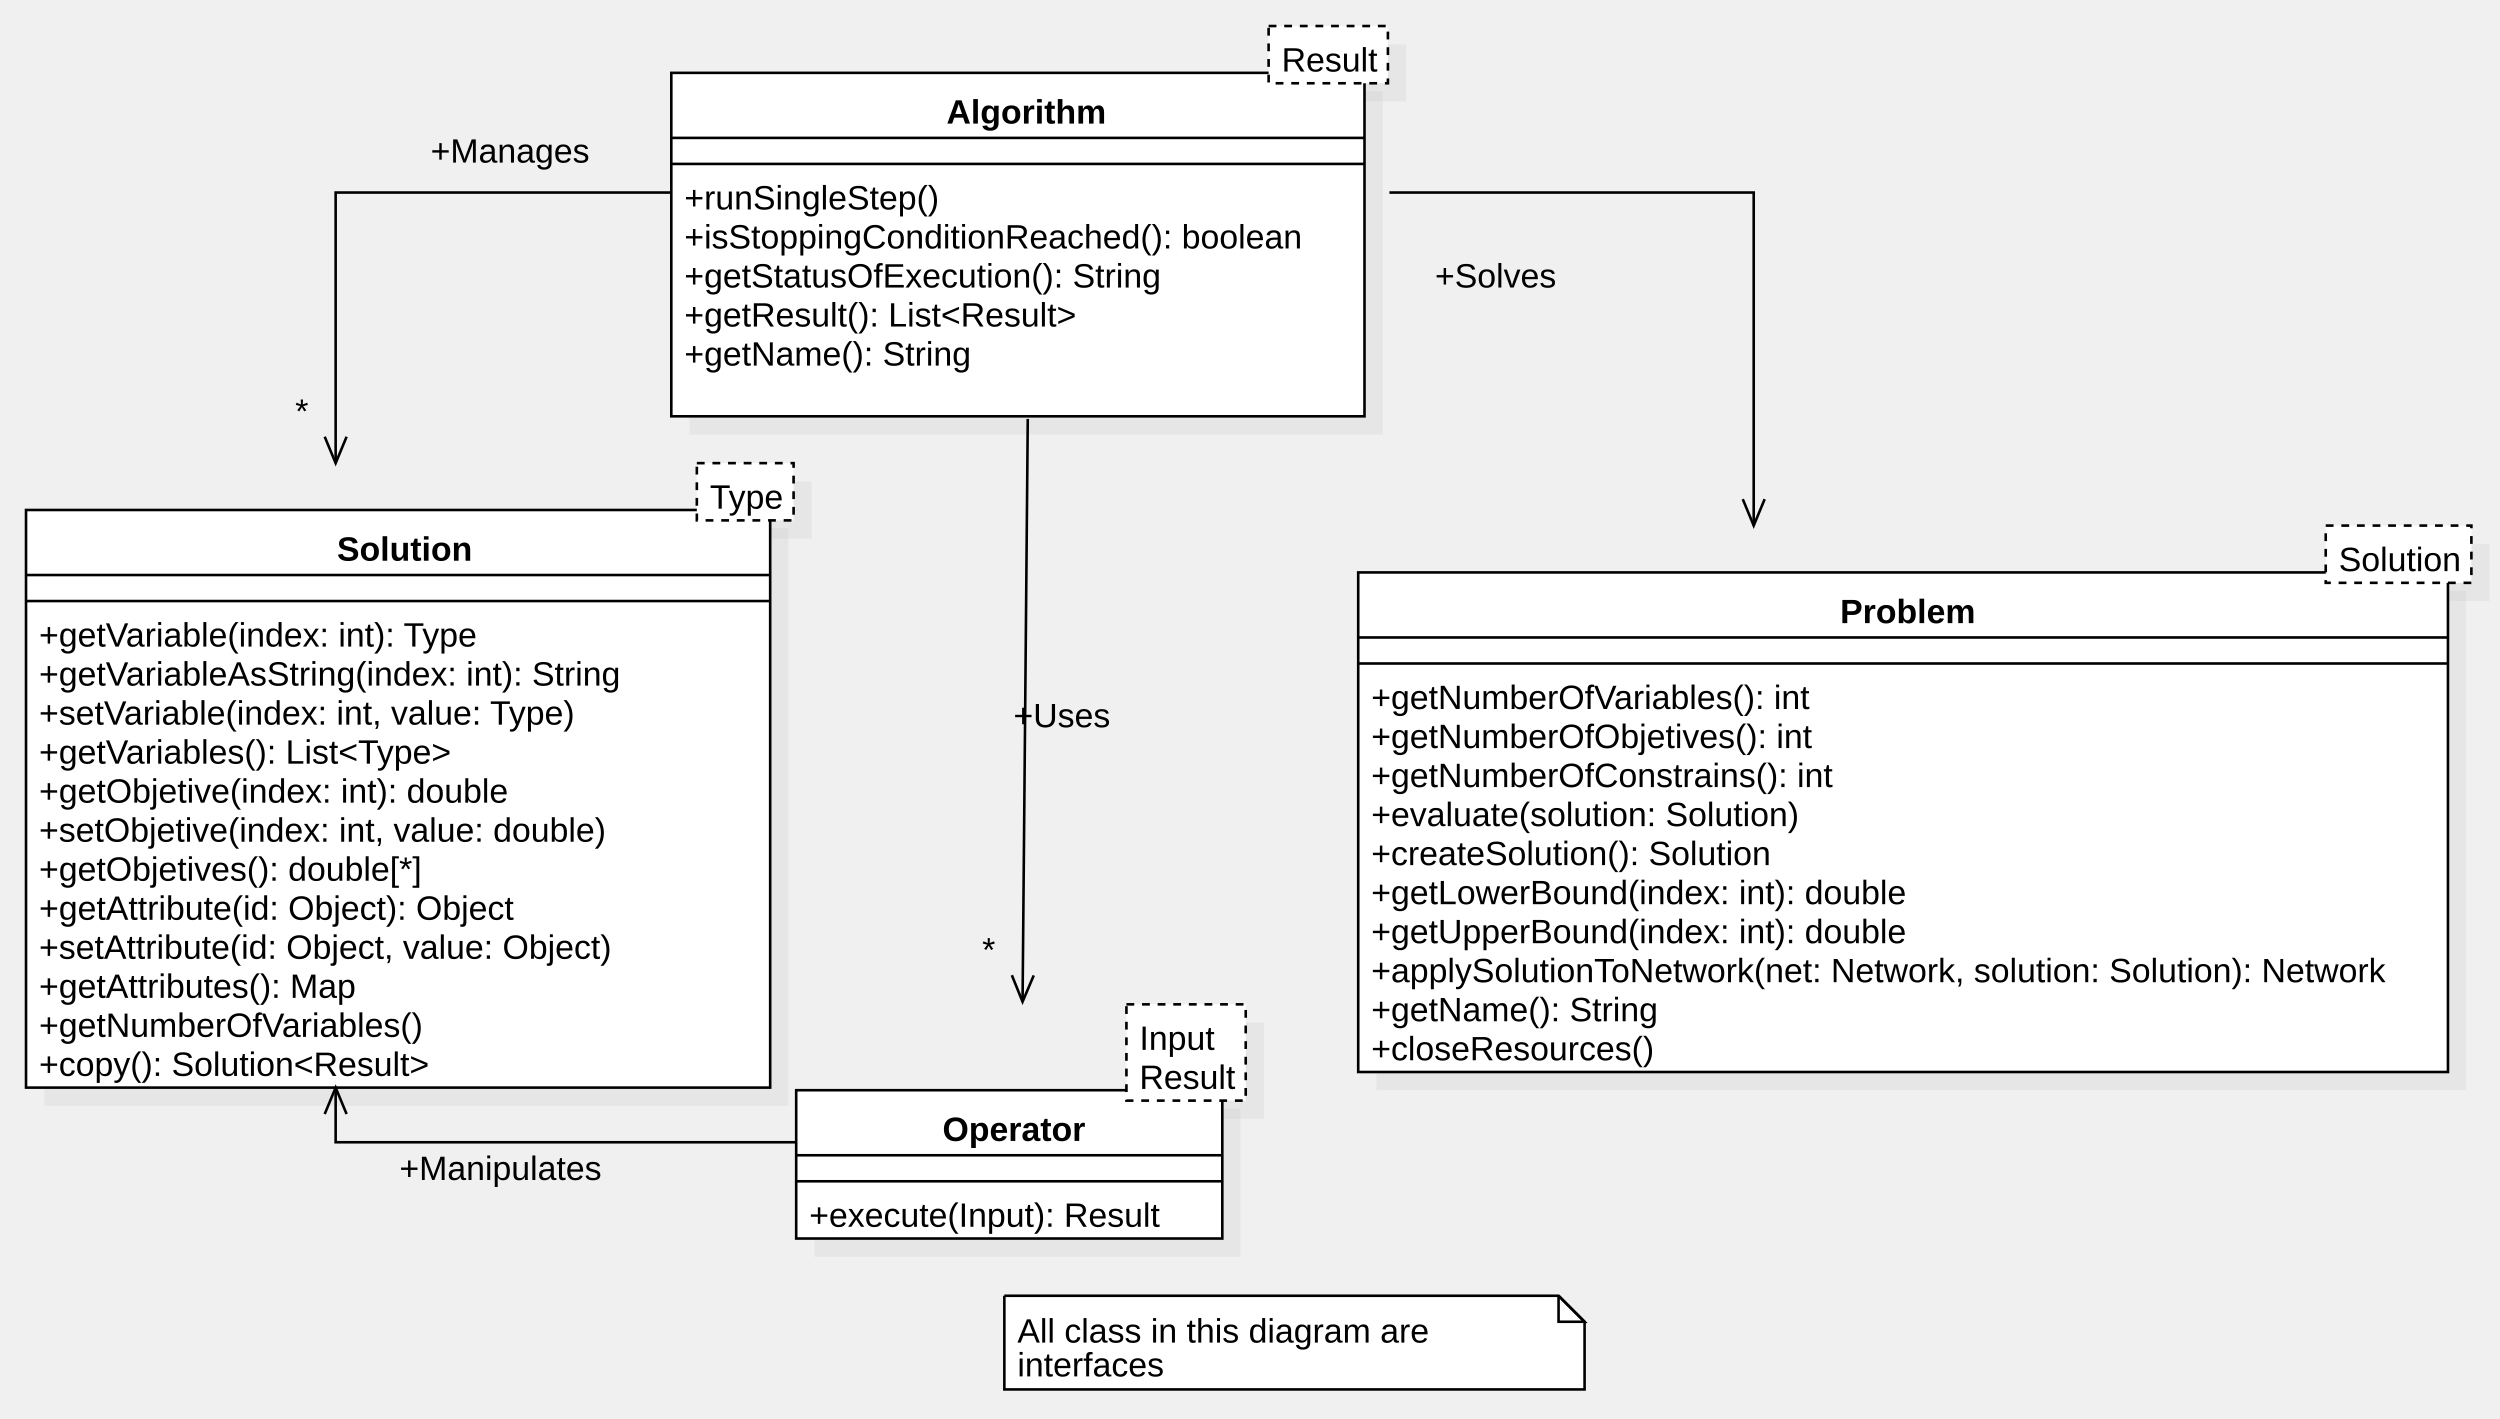
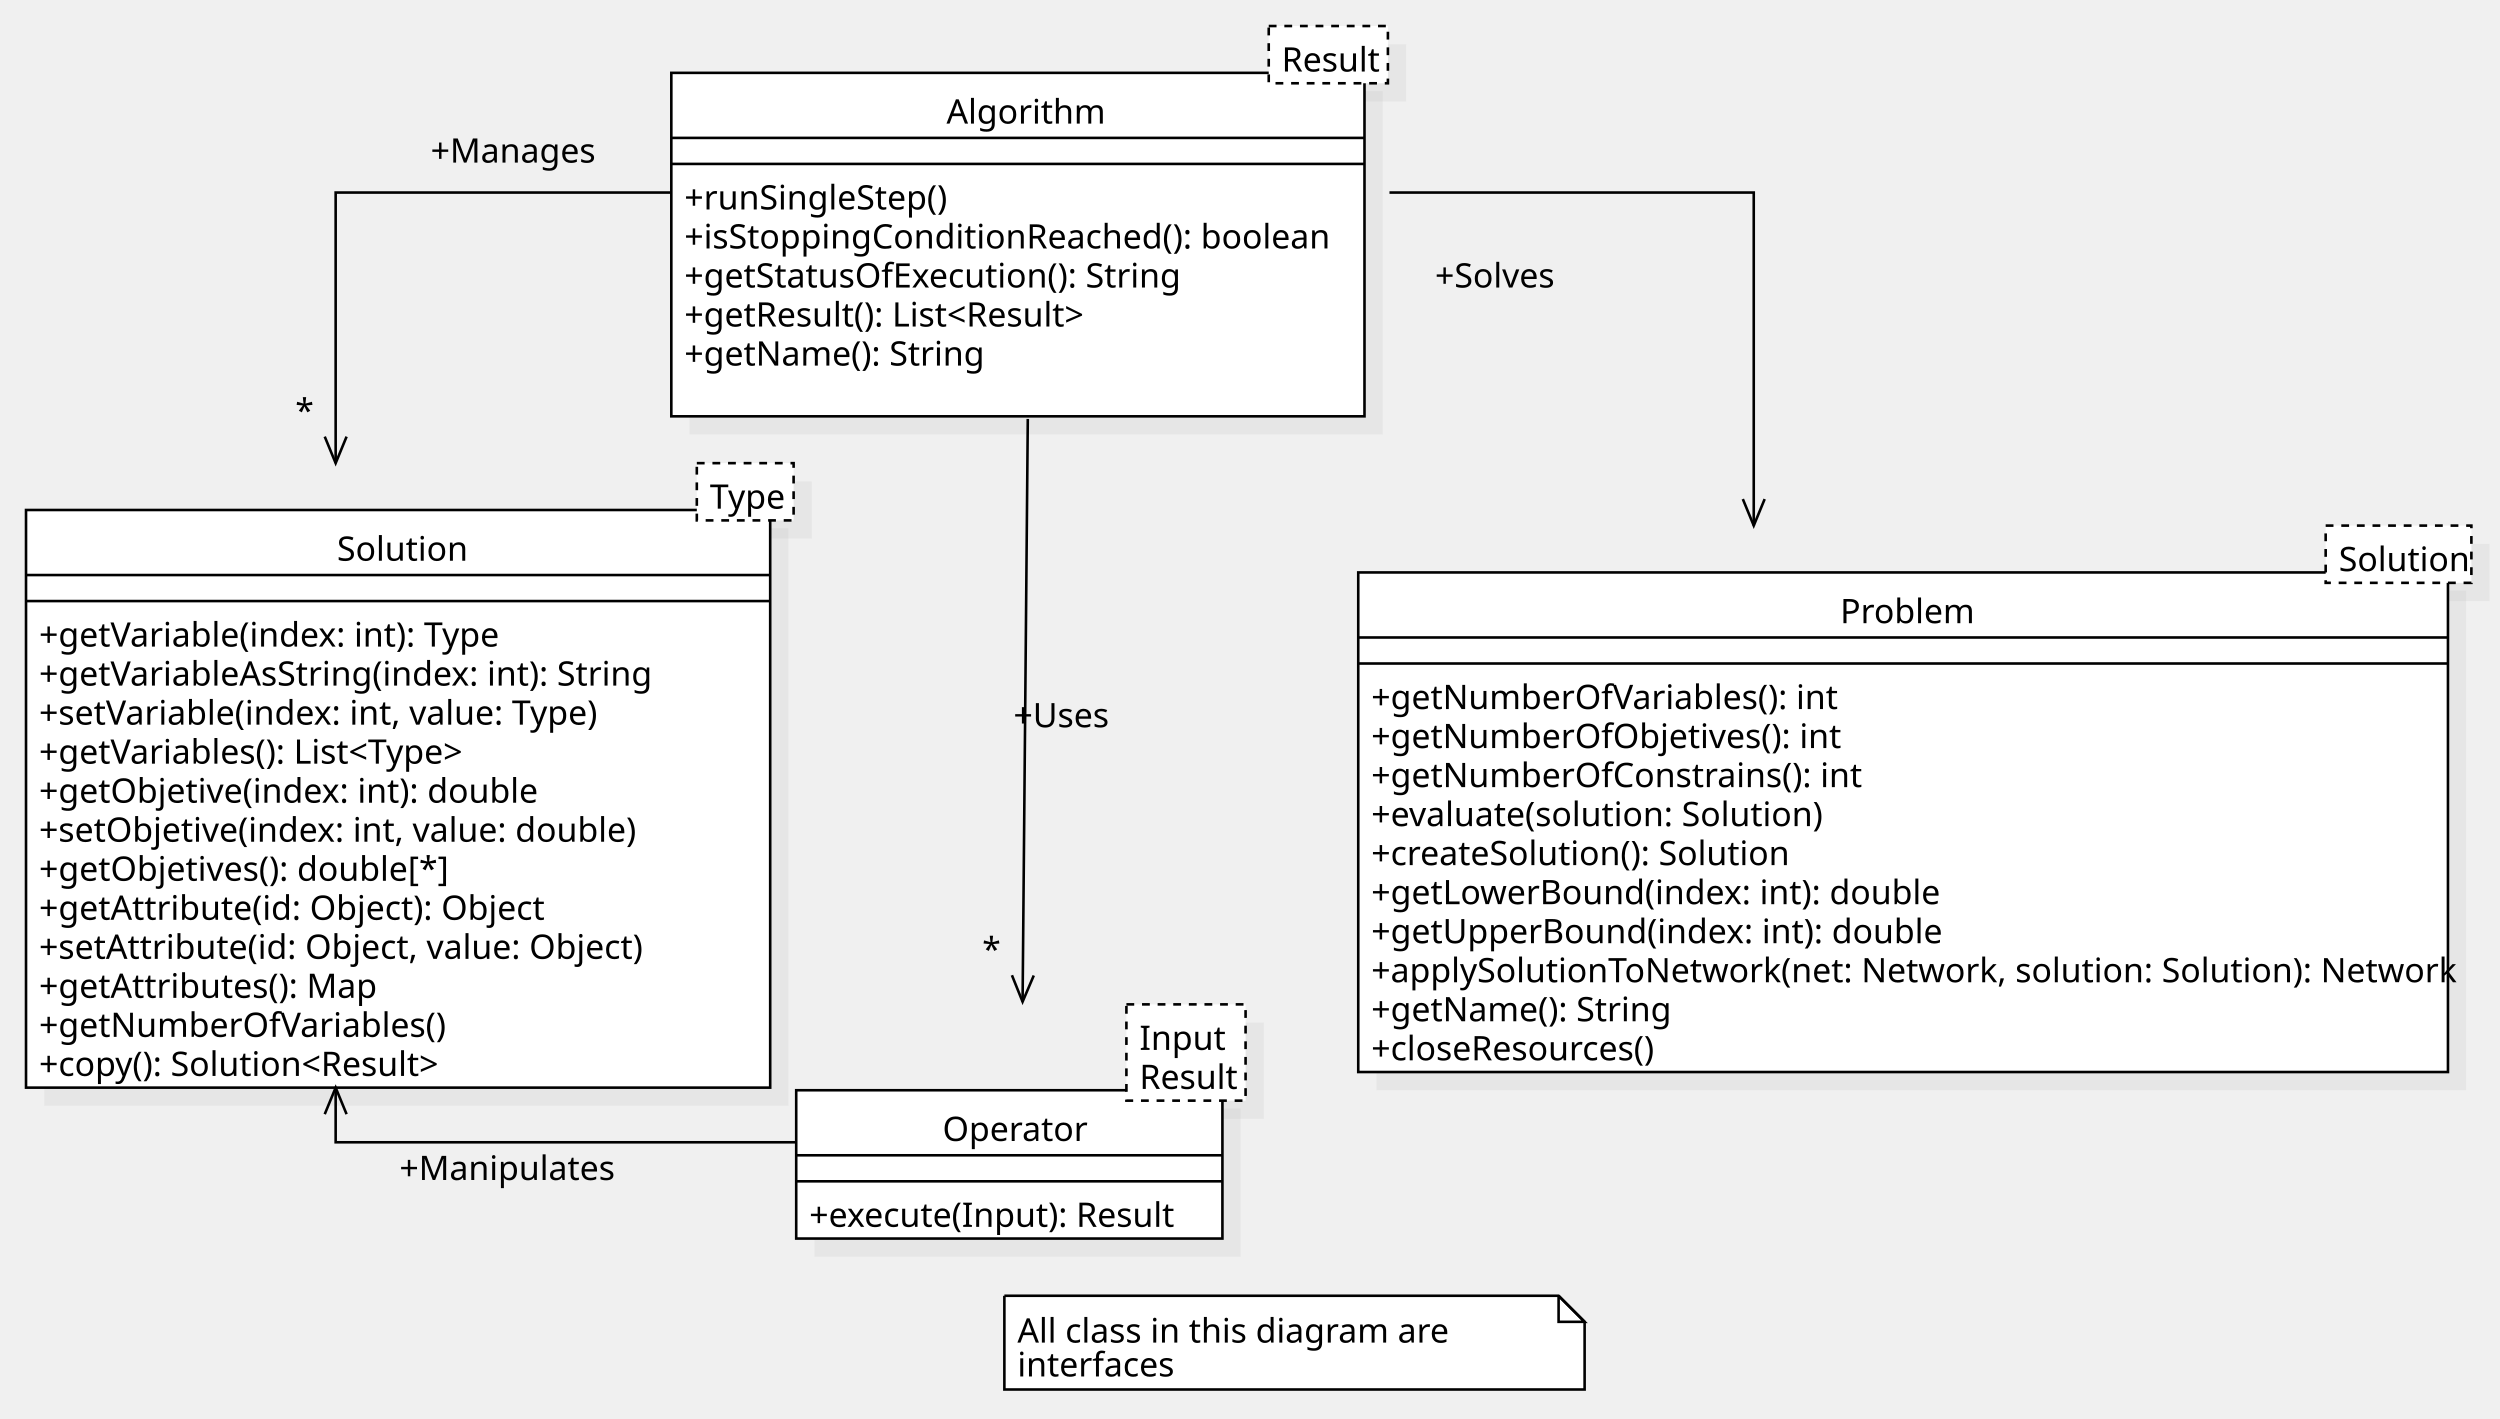
- <svg xmlns="http://www.w3.org/2000/svg" version="1.1" width="960.822" height="545">
-   <defs />
+ <svg xmlns="http://www.w3.org/2000/svg" version="1.0" id="Capa_1" x="0px" y="0px" viewBox="0 0 960.8 545" style="enable-background:new 0 0 960.8 545;" xml:space="preserve">
+   <style type="text/css">
+ 	.st0{opacity:0.2;fill:#C0C0C0;enable-background:new    ;}
+ 	.st1{fill:#FFFFFF;}
+ 	.st2{fill:none;stroke:#000000;stroke-miterlimit:10;}
+ 	.st3{font-family:'Arial-BoldMT';}
+ 	.st4{font-size:13px;}
+ 	.st5{font-family:'ArialMT';}
+ 	.st6{fill:none;stroke:#000000;stroke-miterlimit:10;stroke-dasharray:3;}
+ </style>
  <g>
    <g transform="translate(-214,-390) scale(1,1)">
-       <rect fill="#C0C0C0" stroke="none" x="479" y="425" width="266.415" height="132" opacity="0.2" />
-     </g>
-     <g transform="translate(-214,-390) scale(1,1)">
-       <rect fill="#C0C0C0" stroke="none" x="708.567" y="407" width="45.848" height="22" opacity="0.2" />
-     </g>
-     <g transform="translate(-214,-390) scale(1,1)">
-       <rect fill="#ffffff" stroke="none" x="472" y="418" width="266.415" height="132" />
-     </g>
-     <g transform="translate(-214,-390) scale(1,1)">
-       <path fill="none" stroke="#000000" d="M 472 418 L 738.415 418 L 738.415 550 L 472 550 L 472 418 Z Z" stroke-miterlimit="10" />
-     </g>
-     <g transform="translate(-214,-390) scale(1,1)">
-       <path fill="none" stroke="#000000" d="M 472 443 L 738.415 443" stroke-miterlimit="10" />
-     </g>
-     <g transform="translate(-214,-390) scale(1,1)">
-       <path fill="none" stroke="#000000" d="M 472 453 L 738.415 453" stroke-miterlimit="10" />
-     </g>
-     <g transform="translate(-214,-390) scale(1,1)">
-       <g>
-         <path fill="none" stroke="none" />
-         <text fill="#000000" stroke="none" font-family="Arial" font-size="13px" font-style="normal" font-weight="bold" text-decoration="none" x="577.754" y="437.5">Algorithm</text>
-       </g>
-     </g>
-     <g transform="translate(-214,-390) scale(1,1)">
-       <g>
-         <path fill="none" stroke="none" />
-         <text fill="#000000" stroke="none" font-family="Arial" font-size="13px" font-style="normal" font-weight="normal" text-decoration="none" x="477" y="470.5">+runSingleStep()</text>
-       </g>
-     </g>
-     <g transform="translate(-214,-390) scale(1,1)">
-       <g>
-         <path fill="none" stroke="none" />
-         <text fill="#000000" stroke="none" font-family="Arial" font-size="13px" font-style="normal" font-weight="normal" text-decoration="none" x="477" y="485.5">+isStoppingConditionReached(): boolean</text>
-       </g>
-     </g>
-     <g transform="translate(-214,-390) scale(1,1)">
-       <g>
-         <path fill="none" stroke="none" />
-         <text fill="#000000" stroke="none" font-family="Arial" font-size="13px" font-style="normal" font-weight="normal" text-decoration="none" x="477" y="500.5">+getStatusOfExecution(): String</text>
-       </g>
-     </g>
-     <g transform="translate(-214,-390) scale(1,1)">
-       <g>
-         <path fill="none" stroke="none" />
-         <text fill="#000000" stroke="none" font-family="Arial" font-size="13px" font-style="normal" font-weight="normal" text-decoration="none" x="477" y="515.5">+getResult(): List&lt;Result&gt;</text>
-       </g>
-     </g>
-     <g transform="translate(-214,-390) scale(1,1)">
-       <g>
-         <path fill="none" stroke="none" />
-         <text fill="#000000" stroke="none" font-family="Arial" font-size="13px" font-style="normal" font-weight="normal" text-decoration="none" x="477" y="530.5">+getName(): String</text>
-       </g>
-     </g>
-     <g transform="translate(-214,-390) scale(1,1)">
-       <rect fill="#ffffff" stroke="none" x="701.567" y="400" width="45.848" height="22" />
-     </g>
-     <g transform="translate(-214,-390) scale(1,1)">
-       <path fill="none" stroke="#000000" d="M 701.567 400 L 747.415 400 L 747.415 422 L 701.567 422 L 701.567 400 Z Z" stroke-miterlimit="10" stroke-dasharray="3" />
-     </g>
-     <g transform="translate(-214,-390) scale(1,1)">
-       <g>
-         <path fill="none" stroke="none" />
-         <text fill="#000000" stroke="none" font-family="Arial" font-size="13px" font-style="normal" font-weight="normal" text-decoration="none" x="706.567" y="417.5">Result</text>
-       </g>
-     </g>
-     <g transform="translate(-214,-390) scale(1,1)">
-       <rect fill="#C0C0C0" stroke="none" x="231" y="593" width="286" height="222" opacity="0.2" />
-     </g>
-     <g transform="translate(-214,-390) scale(1,1)">
-       <rect fill="#C0C0C0" stroke="none" x="488.816" y="575" width="37.184" height="22" opacity="0.2" />
-     </g>
-     <g transform="translate(-214,-390) scale(1,1)">
-       <rect fill="#ffffff" stroke="none" x="224" y="586" width="286" height="222" />
-     </g>
-     <g transform="translate(-214,-390) scale(1,1)">
-       <path fill="none" stroke="#000000" d="M 224 586 L 510 586 L 510 808 L 224 808 L 224 586 Z Z" stroke-miterlimit="10" />
-     </g>
-     <g transform="translate(-214,-390) scale(1,1)">
-       <path fill="none" stroke="#000000" d="M 224 611 L 510 611" stroke-miterlimit="10" />
-     </g>
-     <g transform="translate(-214,-390) scale(1,1)">
-       <path fill="none" stroke="#000000" d="M 224 621 L 510 621" stroke-miterlimit="10" />
-     </g>
-     <g transform="translate(-214,-390) scale(1,1)">
-       <g>
-         <path fill="none" stroke="none" />
-         <text fill="#000000" stroke="none" font-family="Arial" font-size="13px" font-style="normal" font-weight="bold" text-decoration="none" x="343.51" y="605.5">Solution</text>
-       </g>
-     </g>
-     <g transform="translate(-214,-390) scale(1,1)">
-       <g>
-         <path fill="none" stroke="none" />
-         <text fill="#000000" stroke="none" font-family="Arial" font-size="13px" font-style="normal" font-weight="normal" text-decoration="none" x="229" y="638.5">+getVariable(index: int): Type</text>
-       </g>
-     </g>
-     <g transform="translate(-214,-390) scale(1,1)">
-       <g>
-         <path fill="none" stroke="none" />
-         <text fill="#000000" stroke="none" font-family="Arial" font-size="13px" font-style="normal" font-weight="normal" text-decoration="none" x="229" y="653.5">+getVariableAsString(index: int): String</text>
-       </g>
-     </g>
-     <g transform="translate(-214,-390) scale(1,1)">
-       <g>
-         <path fill="none" stroke="none" />
-         <text fill="#000000" stroke="none" font-family="Arial" font-size="13px" font-style="normal" font-weight="normal" text-decoration="none" x="229" y="668.5">+setVariable(index: int, value: Type)</text>
-       </g>
-     </g>
-     <g transform="translate(-214,-390) scale(1,1)">
-       <g>
-         <path fill="none" stroke="none" />
-         <text fill="#000000" stroke="none" font-family="Arial" font-size="13px" font-style="normal" font-weight="normal" text-decoration="none" x="229" y="683.5">+getVariables(): List&lt;Type&gt;</text>
-       </g>
-     </g>
-     <g transform="translate(-214,-390) scale(1,1)">
-       <g>
-         <path fill="none" stroke="none" />
-         <text fill="#000000" stroke="none" font-family="Arial" font-size="13px" font-style="normal" font-weight="normal" text-decoration="none" x="229" y="698.5">+getObjetive(index: int): double</text>
-       </g>
-     </g>
-     <g transform="translate(-214,-390) scale(1,1)">
-       <g>
-         <path fill="none" stroke="none" />
-         <text fill="#000000" stroke="none" font-family="Arial" font-size="13px" font-style="normal" font-weight="normal" text-decoration="none" x="229" y="713.5">+setObjetive(index: int, value: double)</text>
-       </g>
-     </g>
-     <g transform="translate(-214,-390) scale(1,1)">
-       <g>
-         <path fill="none" stroke="none" />
-         <text fill="#000000" stroke="none" font-family="Arial" font-size="13px" font-style="normal" font-weight="normal" text-decoration="none" x="229" y="728.5">+getObjetives(): double[*]</text>
-       </g>
-     </g>
-     <g transform="translate(-214,-390) scale(1,1)">
-       <g>
-         <path fill="none" stroke="none" />
-         <text fill="#000000" stroke="none" font-family="Arial" font-size="13px" font-style="normal" font-weight="normal" text-decoration="none" x="229" y="743.5">+getAttribute(id: Object): Object</text>
-       </g>
-     </g>
-     <g transform="translate(-214,-390) scale(1,1)">
-       <g>
-         <path fill="none" stroke="none" />
-         <text fill="#000000" stroke="none" font-family="Arial" font-size="13px" font-style="normal" font-weight="normal" text-decoration="none" x="229" y="758.5">+setAttribute(id: Object, value: Object)</text>
-       </g>
-     </g>
-     <g transform="translate(-214,-390) scale(1,1)">
-       <g>
-         <path fill="none" stroke="none" />
-         <text fill="#000000" stroke="none" font-family="Arial" font-size="13px" font-style="normal" font-weight="normal" text-decoration="none" x="229" y="773.5">+getAttributes(): Map</text>
-       </g>
-     </g>
-     <g transform="translate(-214,-390) scale(1,1)">
-       <g>
-         <path fill="none" stroke="none" />
-         <text fill="#000000" stroke="none" font-family="Arial" font-size="13px" font-style="normal" font-weight="normal" text-decoration="none" x="229" y="788.5">+getNumberOfVariables()</text>
-       </g>
-     </g>
-     <g transform="translate(-214,-390) scale(1,1)">
-       <g>
-         <path fill="none" stroke="none" />
-         <text fill="#000000" stroke="none" font-family="Arial" font-size="13px" font-style="normal" font-weight="normal" text-decoration="none" x="229" y="803.5">+copy(): Solution&lt;Result&gt;</text>
-       </g>
-     </g>
-     <g transform="translate(-214,-390) scale(1,1)">
-       <rect fill="#ffffff" stroke="none" x="481.816" y="568" width="37.184" height="22" />
-     </g>
-     <g transform="translate(-214,-390) scale(1,1)">
-       <path fill="none" stroke="#000000" d="M 481.816 568 L 519 568 L 519 590 L 481.816 590 L 481.816 568 Z Z" stroke-miterlimit="10" stroke-dasharray="3" />
-     </g>
-     <g transform="translate(-214,-390) scale(1,1)">
-       <g>
-         <path fill="none" stroke="none" />
-         <text fill="#000000" stroke="none" font-family="Arial" font-size="13px" font-style="normal" font-weight="normal" text-decoration="none" x="486.816" y="585.5">Type</text>
-       </g>
-     </g>
-     <g transform="translate(-214,-390) scale(1,1)">
-       <rect fill="#C0C0C0" stroke="none" x="743" y="617" width="418.822" height="192" opacity="0.2" />
-     </g>
-     <g transform="translate(-214,-390) scale(1,1)">
-       <rect fill="#C0C0C0" stroke="none" x="1114.843" y="599" width="55.979" height="22" opacity="0.2" />
-     </g>
-     <g transform="translate(-214,-390) scale(1,1)">
-       <rect fill="#ffffff" stroke="none" x="736" y="610" width="418.822" height="192" />
-     </g>
-     <g transform="translate(-214,-390) scale(1,1)">
-       <path fill="none" stroke="#000000" d="M 736 610 L 1154.822 610 L 1154.822 802 L 736 802 L 736 610 Z Z" stroke-miterlimit="10" />
-     </g>
-     <g transform="translate(-214,-390) scale(1,1)">
-       <path fill="none" stroke="#000000" d="M 736 635 L 1154.822 635" stroke-miterlimit="10" />
-     </g>
-     <g transform="translate(-214,-390) scale(1,1)">
-       <path fill="none" stroke="#000000" d="M 736 645 L 1154.822 645" stroke-miterlimit="10" />
-     </g>
-     <g transform="translate(-214,-390) scale(1,1)">
-       <g>
-         <path fill="none" stroke="none" />
-         <text fill="#000000" stroke="none" font-family="Arial" font-size="13px" font-style="normal" font-weight="bold" text-decoration="none" x="921.208" y="629.5">Problem</text>
-       </g>
-     </g>
-     <g transform="translate(-214,-390) scale(1,1)">
-       <g>
-         <path fill="none" stroke="none" />
-         <text fill="#000000" stroke="none" font-family="Arial" font-size="13px" font-style="normal" font-weight="normal" text-decoration="none" x="741" y="662.5">+getNumberOfVariables(): int</text>
-       </g>
-     </g>
-     <g transform="translate(-214,-390) scale(1,1)">
-       <g>
-         <path fill="none" stroke="none" />
-         <text fill="#000000" stroke="none" font-family="Arial" font-size="13px" font-style="normal" font-weight="normal" text-decoration="none" x="741" y="677.5">+getNumberOfObjetives(): int</text>
-       </g>
-     </g>
-     <g transform="translate(-214,-390) scale(1,1)">
-       <g>
-         <path fill="none" stroke="none" />
-         <text fill="#000000" stroke="none" font-family="Arial" font-size="13px" font-style="normal" font-weight="normal" text-decoration="none" x="741" y="692.5">+getNumberOfConstrains(): int</text>
-       </g>
-     </g>
-     <g transform="translate(-214,-390) scale(1,1)">
-       <g>
-         <path fill="none" stroke="none" />
-         <text fill="#000000" stroke="none" font-family="Arial" font-size="13px" font-style="normal" font-weight="normal" text-decoration="none" x="741" y="707.5">+evaluate(solution: Solution)</text>
-       </g>
-     </g>
-     <g transform="translate(-214,-390) scale(1,1)">
-       <g>
-         <path fill="none" stroke="none" />
-         <text fill="#000000" stroke="none" font-family="Arial" font-size="13px" font-style="normal" font-weight="normal" text-decoration="none" x="741" y="722.5">+createSolution(): Solution</text>
-       </g>
-     </g>
-     <g transform="translate(-214,-390) scale(1,1)">
-       <g>
-         <path fill="none" stroke="none" />
-         <text fill="#000000" stroke="none" font-family="Arial" font-size="13px" font-style="normal" font-weight="normal" text-decoration="none" x="741" y="737.5">+getLowerBound(index: int): double</text>
-       </g>
-     </g>
-     <g transform="translate(-214,-390) scale(1,1)">
-       <g>
-         <path fill="none" stroke="none" />
-         <text fill="#000000" stroke="none" font-family="Arial" font-size="13px" font-style="normal" font-weight="normal" text-decoration="none" x="741" y="752.5">+getUpperBound(index: int): double</text>
-       </g>
-     </g>
-     <g transform="translate(-214,-390) scale(1,1)">
-       <g>
-         <path fill="none" stroke="none" />
-         <text fill="#000000" stroke="none" font-family="Arial" font-size="13px" font-style="normal" font-weight="normal" text-decoration="none" x="741" y="767.5">+applySolutionToNetwork(net: Network, solution: Solution): Network</text>
-       </g>
-     </g>
-     <g transform="translate(-214,-390) scale(1,1)">
-       <g>
-         <path fill="none" stroke="none" />
-         <text fill="#000000" stroke="none" font-family="Arial" font-size="13px" font-style="normal" font-weight="normal" text-decoration="none" x="741" y="782.5">+getName(): String</text>
-       </g>
-     </g>
-     <g transform="translate(-214,-390) scale(1,1)">
-       <g>
-         <path fill="none" stroke="none" />
-         <text fill="#000000" stroke="none" font-family="Arial" font-size="13px" font-style="normal" font-weight="normal" text-decoration="none" x="741" y="797.5">+closeResources()</text>
-       </g>
-     </g>
-     <g transform="translate(-214,-390) scale(1,1)">
-       <rect fill="#ffffff" stroke="none" x="1107.843" y="592" width="55.979" height="22" />
-     </g>
-     <g transform="translate(-214,-390) scale(1,1)">
-       <path fill="none" stroke="#000000" d="M 1107.843 592 L 1163.822 592 L 1163.822 614 L 1107.843 614 L 1107.843 592 Z Z" stroke-miterlimit="10" stroke-dasharray="3" />
-     </g>
-     <g transform="translate(-214,-390) scale(1,1)">
-       <g>
-         <path fill="none" stroke="none" />
-         <text fill="#000000" stroke="none" font-family="Arial" font-size="13px" font-style="normal" font-weight="normal" text-decoration="none" x="1112.843" y="609.5">Solution</text>
-       </g>
-     </g>
-     <g transform="translate(-214,-390) scale(1,1)">
-       <rect fill="#C0C0C0" stroke="none" x="527" y="816" width="163.767" height="57" opacity="0.2" />
-     </g>
-     <g transform="translate(-214,-390) scale(1,1)">
-       <rect fill="#C0C0C0" stroke="none" x="653.919" y="783" width="45.848" height="37" opacity="0.2" />
-     </g>
-     <g transform="translate(-214,-390) scale(1,1)">
-       <rect fill="#ffffff" stroke="none" x="520" y="809" width="163.767" height="57" />
-     </g>
-     <g transform="translate(-214,-390) scale(1,1)">
-       <path fill="none" stroke="#000000" d="M 520 809 L 683.767 809 L 683.767 866 L 520 866 L 520 809 Z Z" stroke-miterlimit="10" />
-     </g>
-     <g transform="translate(-214,-390) scale(1,1)">
-       <path fill="none" stroke="#000000" d="M 520 834 L 683.767 834" stroke-miterlimit="10" />
-     </g>
-     <g transform="translate(-214,-390) scale(1,1)">
-       <path fill="none" stroke="#000000" d="M 520 844 L 683.767 844" stroke-miterlimit="10" />
-     </g>
-     <g transform="translate(-214,-390) scale(1,1)">
-       <g>
-         <path fill="none" stroke="none" />
-         <text fill="#000000" stroke="none" font-family="Arial" font-size="13px" font-style="normal" font-weight="bold" text-decoration="none" x="576.233" y="828.5">Operator</text>
-       </g>
-     </g>
-     <g transform="translate(-214,-390) scale(1,1)">
-       <g>
-         <path fill="none" stroke="none" />
-         <text fill="#000000" stroke="none" font-family="Arial" font-size="13px" font-style="normal" font-weight="normal" text-decoration="none" x="525" y="861.5">+execute(Input): Result</text>
-       </g>
-     </g>
-     <g transform="translate(-214,-390) scale(1,1)">
-       <rect fill="#ffffff" stroke="none" x="646.919" y="776" width="45.848" height="37" />
-     </g>
-     <g transform="translate(-214,-390) scale(1,1)">
-       <path fill="none" stroke="#000000" d="M 646.919 776 L 692.767 776 L 692.767 813 L 646.919 813 L 646.919 776 Z Z" stroke-miterlimit="10" stroke-dasharray="3" />
-     </g>
-     <g transform="translate(-214,-390) scale(1,1)">
-       <g>
-         <path fill="none" stroke="none" />
-         <text fill="#000000" stroke="none" font-family="Arial" font-size="13px" font-style="normal" font-weight="normal" text-decoration="none" x="651.919" y="793.5">Input</text>
-       </g>
-     </g>
-     <g transform="translate(-214,-390) scale(1,1)">
-       <g>
-         <path fill="none" stroke="none" />
-         <text fill="#000000" stroke="none" font-family="Arial" font-size="13px" font-style="normal" font-weight="normal" text-decoration="none" x="651.919" y="808.5">Result</text>
-       </g>
-     </g>
-     <g transform="translate(-214,-390) scale(1,1)">
-       <path fill="none" stroke="#000000" d="M 609 551 L 607 775" stroke-miterlimit="10" />
-     </g>
-     <g transform="translate(-214,-390) scale(1,1)">
-       <path fill="none" stroke="#000000" d="M 602.881 764.8 L 607 775 L 611.3 764.875" stroke-miterlimit="10" />
-     </g>
-     <g transform="translate(-214,-390) scale(1,1)">
-       <g>
-         <path fill="none" stroke="none" />
-         <text fill="#000000" stroke="none" font-family="Arial" font-size="13px" font-style="normal" font-weight="normal" text-decoration="none" x="603.5" y="669.5">+Uses</text>
-       </g>
-     </g>
-     <g transform="translate(-214,-390) scale(1,1)">
-       <g>
-         <path fill="none" stroke="none" />
-         <text fill="#000000" stroke="none" font-family="Arial" font-size="13px" font-style="normal" font-weight="normal" text-decoration="none" x="591.47" y="759.5">*</text>
-       </g>
-     </g>
-     <g transform="translate(-214,-390) scale(1,1)">
-       <path fill="none" stroke="#000000" d="M 520 829 L 343 829 L 343 808" stroke-miterlimit="10" />
-     </g>
-     <g transform="translate(-214,-390) scale(1,1)">
-       <path fill="none" stroke="#000000" d="M 347.21 818.163 L 343 808 L 338.79 818.163" stroke-miterlimit="10" />
-     </g>
-     <g transform="translate(-214,-390) scale(1,1)">
-       <g>
-         <path fill="none" stroke="none" />
-         <text fill="#000000" stroke="none" font-family="Arial" font-size="13px" font-style="normal" font-weight="normal" text-decoration="none" x="367.5" y="843.5">+Manipulates</text>
-       </g>
-     </g>
-     <g transform="translate(-214,-390) scale(1,1)">
-       <path fill="none" stroke="#000000" d="M 472 464 L 343 464 L 343 568" stroke-miterlimit="10" />
-     </g>
-     <g transform="translate(-214,-390) scale(1,1)">
-       <path fill="none" stroke="#000000" d="M 338.79 557.837 L 343 568 L 347.21 557.837" stroke-miterlimit="10" />
-     </g>
-     <g transform="translate(-214,-390) scale(1,1)">
-       <g>
-         <path fill="none" stroke="none" />
-         <text fill="#000000" stroke="none" font-family="Arial" font-size="13px" font-style="normal" font-weight="normal" text-decoration="none" x="379.5" y="452.5">+Manages</text>
-       </g>
-     </g>
-     <g transform="translate(-214,-390) scale(1,1)">
-       <g>
-         <path fill="none" stroke="none" />
-         <text fill="#000000" stroke="none" font-family="Arial" font-size="13px" font-style="normal" font-weight="normal" text-decoration="none" x="327.47" y="552.5">*</text>
-       </g>
-     </g>
-     <g transform="translate(-214,-390) scale(1,1)">
-       <path fill="none" stroke="#000000" d="M 748 464 L 888 464 L 888 592" stroke-miterlimit="10" />
-     </g>
-     <g transform="translate(-214,-390) scale(1,1)">
-       <path fill="none" stroke="#000000" d="M 883.79 581.837 L 888 592 L 892.21 581.837" stroke-miterlimit="10" />
-     </g>
-     <g transform="translate(-214,-390) scale(1,1)">
-       <g>
-         <path fill="none" stroke="none" />
-         <text fill="#000000" stroke="none" font-family="Arial" font-size="13px" font-style="normal" font-weight="normal" text-decoration="none" x="765.5" y="500.5">+Solves</text>
-       </g>
-     </g>
-     <g transform="translate(-214,-390) scale(1,1)">
-       <path fill="#ffffff" stroke="none" d="M 600 888 L 813 888 L 823 898 L 823 924 L 600 924 L 600 888" />
-     </g>
-     <g transform="translate(-214,-390) scale(1,1)">
-       <path fill="none" stroke="#000000" d="M 600 888 L 813 888 L 823 898 L 823 924 L 600 924 L 600 888 L 600 888" stroke-miterlimit="10" />
-     </g>
-     <g transform="translate(-214,-390) scale(1,1)">
-       <path fill="none" stroke="#000000" d="M 813 888 L 813 898 L 823 898 L 813 888" stroke-miterlimit="10" />
-     </g>
-     <g transform="translate(-214,-390) scale(1,1)">
-       <g>
-         <path fill="none" stroke="none" />
-         <text fill="#000000" stroke="none" font-family="Arial" font-size="13px" font-style="normal" font-weight="normal" text-decoration="none" x="605" y="906">All class in this diagram are</text>
-         <text fill="#000000" stroke="none" font-family="Arial" font-size="13px" font-style="normal" font-weight="normal" text-decoration="none" x="605" y="919">interfaces</text>
+       <rect x="479" y="425" class="st0" width="266.4" height="132" />
+     </g>
+     <g transform="translate(-214,-390) scale(1,1)">
+       <rect x="708.6" y="407" class="st0" width="45.8" height="22" />
+     </g>
+     <g transform="translate(-214,-390) scale(1,1)">
+       <rect x="472" y="418" class="st1" width="266.4" height="132" />
+     </g>
+     <g transform="translate(-214,-390) scale(1,1)">
+       <path class="st2" d="M472,418h266.4v132H472V418z" />
+     </g>
+     <g transform="translate(-214,-390) scale(1,1)">
+       <path class="st2" d="M472,443h266.4" />
+     </g>
+     <g transform="translate(-214,-390) scale(1,1)">
+       <path class="st2" d="M472,453h266.4" />
+     </g>
+     <g transform="translate(-214,-390) scale(1,1)">
+       <g>
+         <path class="st2" d="M0,0" />
+         <text transform="matrix(1 0 0 1 577.7539 437.5)" class="st3 st4">Algorithm</text>
+       </g>
+     </g>
+     <g transform="translate(-214,-390) scale(1,1)">
+       <g>
+         <path d="M0,0" />
+         <text transform="matrix(1 0 0 1 477 470.5)" class="st5 st4">+runSingleStep()</text>
+       </g>
+     </g>
+     <g transform="translate(-214,-390) scale(1,1)">
+       <g>
+         <path d="M0,0" />
+         <text transform="matrix(1 0 0 1 477 485.5)" class="st5 st4">+isStoppingConditionReached(): boolean</text>
+       </g>
+     </g>
+     <g transform="translate(-214,-390) scale(1,1)">
+       <g>
+         <path d="M0,0" />
+         <text transform="matrix(1 0 0 1 477 500.5)" class="st5 st4">+getStatusOfExecution(): String</text>
+       </g>
+     </g>
+     <g transform="translate(-214,-390) scale(1,1)">
+       <g>
+         <path d="M0,0" />
+         <text transform="matrix(1 0 0 1 477 515.5)" class="st5 st4">+getResult(): List&lt;Result&gt;</text>
+       </g>
+     </g>
+     <g transform="translate(-214,-390) scale(1,1)">
+       <g>
+         <path d="M0,0" />
+         <text transform="matrix(1 0 0 1 477 530.5)" class="st5 st4">+getName(): String</text>
+       </g>
+     </g>
+     <g transform="translate(-214,-390) scale(1,1)">
+       <rect x="701.6" y="400" class="st1" width="45.8" height="22" />
+     </g>
+     <g transform="translate(-214,-390) scale(1,1)">
+       <path class="st6" d="M701.6,400h45.8v22h-45.8V400z" />
+     </g>
+     <g transform="translate(-214,-390) scale(1,1)">
+       <g>
+         <path class="st6" d="M0,0" />
+         <text transform="matrix(1 0 0 1 706.5669 417.5)" class="st5 st4">Result</text>
+       </g>
+     </g>
+     <g transform="translate(-214,-390) scale(1,1)">
+       <rect x="231" y="593" class="st0" width="286" height="222" />
+     </g>
+     <g transform="translate(-214,-390) scale(1,1)">
+       <rect x="488.8" y="575" class="st0" width="37.2" height="22" />
+     </g>
+     <g transform="translate(-214,-390) scale(1,1)">
+       <rect x="224" y="586" class="st1" width="286" height="222" />
+     </g>
+     <g transform="translate(-214,-390) scale(1,1)">
+       <path class="st2" d="M224,586h286v222H224V586z" />
+     </g>
+     <g transform="translate(-214,-390) scale(1,1)">
+       <path class="st2" d="M224,611h286" />
+     </g>
+     <g transform="translate(-214,-390) scale(1,1)">
+       <path class="st2" d="M224,621h286" />
+     </g>
+     <g transform="translate(-214,-390) scale(1,1)">
+       <g>
+         <path class="st2" d="M0,0" />
+         <text transform="matrix(1 0 0 1 343.5105 605.5)" class="st3 st4">Solution</text>
+       </g>
+     </g>
+     <g transform="translate(-214,-390) scale(1,1)">
+       <g>
+         <path d="M0,0" />
+         <text transform="matrix(1 0 0 1 229 638.5)" class="st5 st4">+getVariable(index: int): Type</text>
+       </g>
+     </g>
+     <g transform="translate(-214,-390) scale(1,1)">
+       <g>
+         <path d="M0,0" />
+         <text transform="matrix(1 0 0 1 229 653.5)" class="st5 st4">+getVariableAsString(index: int): String</text>
+       </g>
+     </g>
+     <g transform="translate(-214,-390) scale(1,1)">
+       <g>
+         <path d="M0,0" />
+         <text transform="matrix(1 0 0 1 229 668.5)" class="st5 st4">+setVariable(index: int, value: Type)</text>
+       </g>
+     </g>
+     <g transform="translate(-214,-390) scale(1,1)">
+       <g>
+         <path d="M0,0" />
+         <text transform="matrix(1 0 0 1 229 683.5)" class="st5 st4">+getVariables(): List&lt;Type&gt;</text>
+       </g>
+     </g>
+     <g transform="translate(-214,-390) scale(1,1)">
+       <g>
+         <path d="M0,0" />
+         <text transform="matrix(1 0 0 1 229 698.5)" class="st5 st4">+getObjetive(index: int): double</text>
+       </g>
+     </g>
+     <g transform="translate(-214,-390) scale(1,1)">
+       <g>
+         <path d="M0,0" />
+         <text transform="matrix(1 0 0 1 229 713.5)" class="st5 st4">+setObjetive(index: int, value: double)</text>
+       </g>
+     </g>
+     <g transform="translate(-214,-390) scale(1,1)">
+       <g>
+         <path d="M0,0" />
+         <text transform="matrix(1 0 0 1 229 728.5)" class="st5 st4">+getObjetives(): double[*]</text>
+       </g>
+     </g>
+     <g transform="translate(-214,-390) scale(1,1)">
+       <g>
+         <path d="M0,0" />
+         <text transform="matrix(1 0 0 1 229 743.5)" class="st5 st4">+getAttribute(id: Object): Object</text>
+       </g>
+     </g>
+     <g transform="translate(-214,-390) scale(1,1)">
+       <g>
+         <path d="M0,0" />
+         <text transform="matrix(1 0 0 1 229 758.5)" class="st5 st4">+setAttribute(id: Object, value: Object)</text>
+       </g>
+     </g>
+     <g transform="translate(-214,-390) scale(1,1)">
+       <g>
+         <path d="M0,0" />
+         <text transform="matrix(1 0 0 1 229 773.5)" class="st5 st4">+getAttributes(): Map</text>
+       </g>
+     </g>
+     <g transform="translate(-214,-390) scale(1,1)">
+       <g>
+         <path d="M0,0" />
+         <text transform="matrix(1 0 0 1 229 788.5)" class="st5 st4">+getNumberOfVariables()</text>
+       </g>
+     </g>
+     <g transform="translate(-214,-390) scale(1,1)">
+       <g>
+         <path d="M0,0" />
+         <text transform="matrix(1 0 0 1 229 803.5)" class="st5 st4">+copy(): Solution&lt;Result&gt;</text>
+       </g>
+     </g>
+     <g transform="translate(-214,-390) scale(1,1)">
+       <rect x="481.8" y="568" class="st1" width="37.2" height="22" />
+     </g>
+     <g transform="translate(-214,-390) scale(1,1)">
+       <path class="st6" d="M481.8,568H519v22h-37.2V568z" />
+     </g>
+     <g transform="translate(-214,-390) scale(1,1)">
+       <g>
+         <path class="st6" d="M0,0" />
+         <text transform="matrix(1 0 0 1 486.8164 585.5)" class="st5 st4">Type</text>
+       </g>
+     </g>
+     <g transform="translate(-214,-390) scale(1,1)">
+       <rect x="743" y="617" class="st0" width="418.8" height="192" />
+     </g>
+     <g transform="translate(-214,-390) scale(1,1)">
+       <rect x="1114.8" y="599" class="st0" width="56" height="22" />
+     </g>
+     <g transform="translate(-214,-390) scale(1,1)">
+       <rect x="736" y="610" class="st1" width="418.8" height="192" />
+     </g>
+     <g transform="translate(-214,-390) scale(1,1)">
+       <path class="st2" d="M736,610h418.8v192H736V610z" />
+     </g>
+     <g transform="translate(-214,-390) scale(1,1)">
+       <path class="st2" d="M736,635h418.8" />
+     </g>
+     <g transform="translate(-214,-390) scale(1,1)">
+       <path class="st2" d="M736,645h418.8" />
+     </g>
+     <g transform="translate(-214,-390) scale(1,1)">
+       <g>
+         <path class="st2" d="M0,0" />
+         <text transform="matrix(1 0 0 1 921.2075 629.5)" class="st3 st4">Problem</text>
+       </g>
+     </g>
+     <g transform="translate(-214,-390) scale(1,1)">
+       <g>
+         <path d="M0,0" />
+         <text transform="matrix(1 0 0 1 741 662.5)" class="st5 st4">+getNumberOfVariables(): int</text>
+       </g>
+     </g>
+     <g transform="translate(-214,-390) scale(1,1)">
+       <g>
+         <path d="M0,0" />
+         <text transform="matrix(1 0 0 1 741 677.5)" class="st5 st4">+getNumberOfObjetives(): int</text>
+       </g>
+     </g>
+     <g transform="translate(-214,-390) scale(1,1)">
+       <g>
+         <path d="M0,0" />
+         <text transform="matrix(1 0 0 1 741 692.5)" class="st5 st4">+getNumberOfConstrains(): int</text>
+       </g>
+     </g>
+     <g transform="translate(-214,-390) scale(1,1)">
+       <g>
+         <path d="M0,0" />
+         <text transform="matrix(1 0 0 1 741 707.5)" class="st5 st4">+evaluate(solution: Solution)</text>
+       </g>
+     </g>
+     <g transform="translate(-214,-390) scale(1,1)">
+       <g>
+         <path d="M0,0" />
+         <text transform="matrix(1 0 0 1 741 722.5)" class="st5 st4">+createSolution(): Solution</text>
+       </g>
+     </g>
+     <g transform="translate(-214,-390) scale(1,1)">
+       <g>
+         <path d="M0,0" />
+         <text transform="matrix(1 0 0 1 741 737.5)" class="st5 st4">+getLowerBound(index: int): double</text>
+       </g>
+     </g>
+     <g transform="translate(-214,-390) scale(1,1)">
+       <g>
+         <path d="M0,0" />
+         <text transform="matrix(1 0 0 1 741 752.5)" class="st5 st4">+getUpperBound(index: int): double</text>
+       </g>
+     </g>
+     <g transform="translate(-214,-390) scale(1,1)">
+       <g>
+         <path d="M0,0" />
+         <text transform="matrix(1 0 0 1 741 767.5)" class="st5 st4">+applySolutionToNetwork(net: Network, solution: Solution): Network</text>
+       </g>
+     </g>
+     <g transform="translate(-214,-390) scale(1,1)">
+       <g>
+         <path d="M0,0" />
+         <text transform="matrix(1 0 0 1 741 782.5)" class="st5 st4">+getName(): String</text>
+       </g>
+     </g>
+     <g transform="translate(-214,-390) scale(1,1)">
+       <g>
+         <path d="M0,0" />
+         <text transform="matrix(1 0 0 1 741 797.5)" class="st5 st4">+closeResources()</text>
+       </g>
+     </g>
+     <g transform="translate(-214,-390) scale(1,1)">
+       <rect x="1107.8" y="592" class="st1" width="56" height="22" />
+     </g>
+     <g transform="translate(-214,-390) scale(1,1)">
+       <path class="st6" d="M1107.8,592h56v22h-56V592z" />
+     </g>
+     <g transform="translate(-214,-390) scale(1,1)">
+       <g>
+         <path class="st6" d="M0,0" />
+         <text transform="matrix(1 0 0 1 1112.843 609.5)" class="st5 st4">Solution</text>
+       </g>
+     </g>
+     <g transform="translate(-214,-390) scale(1,1)">
+       <rect x="527" y="816" class="st0" width="163.8" height="57" />
+     </g>
+     <g transform="translate(-214,-390) scale(1,1)">
+       <rect x="653.9" y="783" class="st0" width="45.8" height="37" />
+     </g>
+     <g transform="translate(-214,-390) scale(1,1)">
+       <rect x="520" y="809" class="st1" width="163.8" height="57" />
+     </g>
+     <g transform="translate(-214,-390) scale(1,1)">
+       <path class="st2" d="M520,809h163.8v57H520V809z" />
+     </g>
+     <g transform="translate(-214,-390) scale(1,1)">
+       <path class="st2" d="M520,834h163.8" />
+     </g>
+     <g transform="translate(-214,-390) scale(1,1)">
+       <path class="st2" d="M520,844h163.8" />
+     </g>
+     <g transform="translate(-214,-390) scale(1,1)">
+       <g>
+         <path class="st2" d="M0,0" />
+         <text transform="matrix(1 0 0 1 576.2327 828.5)" class="st3 st4">Operator</text>
+       </g>
+     </g>
+     <g transform="translate(-214,-390) scale(1,1)">
+       <g>
+         <path d="M0,0" />
+         <text transform="matrix(1 0 0 1 525 861.5)" class="st5 st4">+execute(Input): Result</text>
+       </g>
+     </g>
+     <g transform="translate(-214,-390) scale(1,1)">
+       <rect x="646.9" y="776" class="st1" width="45.8" height="37" />
+     </g>
+     <g transform="translate(-214,-390) scale(1,1)">
+       <path class="st6" d="M646.9,776h45.8v37h-45.8V776z" />
+     </g>
+     <g transform="translate(-214,-390) scale(1,1)">
+       <g>
+         <path class="st6" d="M0,0" />
+         <text transform="matrix(1 0 0 1 651.9189 793.5)" class="st5 st4">Input</text>
+       </g>
+     </g>
+     <g transform="translate(-214,-390) scale(1,1)">
+       <g>
+         <path d="M0,0" />
+         <text transform="matrix(1 0 0 1 651.9189 808.5)" class="st5 st4">Result</text>
+       </g>
+     </g>
+     <g transform="translate(-214,-390) scale(1,1)">
+       <path class="st2" d="M609,551l-2,224" />
+     </g>
+     <g transform="translate(-214,-390) scale(1,1)">
+       <path class="st2" d="M602.9,764.8L607,775l4.3-10.1" />
+     </g>
+     <g transform="translate(-214,-390) scale(1,1)">
+       <g>
+         <path class="st2" d="M0,0" />
+         <text transform="matrix(1 0 0 1 603.5 669.5)" class="st5 st4">+Uses</text>
+       </g>
+     </g>
+     <g transform="translate(-214,-390) scale(1,1)">
+       <g>
+         <path d="M0,0" />
+         <text transform="matrix(1 0 0 1 591.4705 759.5)" class="st5 st4">*</text>
+       </g>
+     </g>
+     <g transform="translate(-214,-390) scale(1,1)">
+       <path class="st2" d="M520,829H343v-21" />
+     </g>
+     <g transform="translate(-214,-390) scale(1,1)">
+       <path class="st2" d="M347.2,818.2L343,808l-4.2,10.2" />
+     </g>
+     <g transform="translate(-214,-390) scale(1,1)">
+       <g>
+         <path class="st2" d="M0,0" />
+         <text transform="matrix(1 0 0 1 367.5 843.5)" class="st5 st4">+Manipulates</text>
+       </g>
+     </g>
+     <g transform="translate(-214,-390) scale(1,1)">
+       <path class="st2" d="M472,464H343v104" />
+     </g>
+     <g transform="translate(-214,-390) scale(1,1)">
+       <path class="st2" d="M338.8,557.8L343,568l4.2-10.2" />
+     </g>
+     <g transform="translate(-214,-390) scale(1,1)">
+       <g>
+         <path class="st2" d="M0,0" />
+         <text transform="matrix(1 0 0 1 379.5 452.5)" class="st5 st4">+Manages</text>
+       </g>
+     </g>
+     <g transform="translate(-214,-390) scale(1,1)">
+       <g>
+         <path d="M0,0" />
+         <text transform="matrix(1 0 0 1 327.4705 552.5)" class="st5 st4">*</text>
+       </g>
+     </g>
+     <g transform="translate(-214,-390) scale(1,1)">
+       <path class="st2" d="M748,464h140v128" />
+     </g>
+     <g transform="translate(-214,-390) scale(1,1)">
+       <path class="st2" d="M883.8,581.8L888,592l4.2-10.2" />
+     </g>
+     <g transform="translate(-214,-390) scale(1,1)">
+       <g>
+         <path class="st2" d="M0,0" />
+         <text transform="matrix(1 0 0 1 765.5 500.5)" class="st5 st4">+Solves</text>
+       </g>
+     </g>
+     <g transform="translate(-214,-390) scale(1,1)">
+       <path class="st1" d="M600,888h213l10,10v26H600V888" />
+     </g>
+     <g transform="translate(-214,-390) scale(1,1)">
+       <path class="st2" d="M600,888h213l10,10v26H600V888L600,888" />
+     </g>
+     <g transform="translate(-214,-390) scale(1,1)">
+       <path class="st2" d="M813,888v10h10L813,888" />
+     </g>
+     <g transform="translate(-214,-390) scale(1,1)">
+       <g>
+         <path class="st2" d="M0,0" />
+         <text transform="matrix(1 0 0 1 605 906)" class="st5 st4">All class in this diagram are</text>
+         <text transform="matrix(1 0 0 1 605 919)" class="st5 st4">interfaces</text>
      </g>
    </g>
  </g>
</svg>
